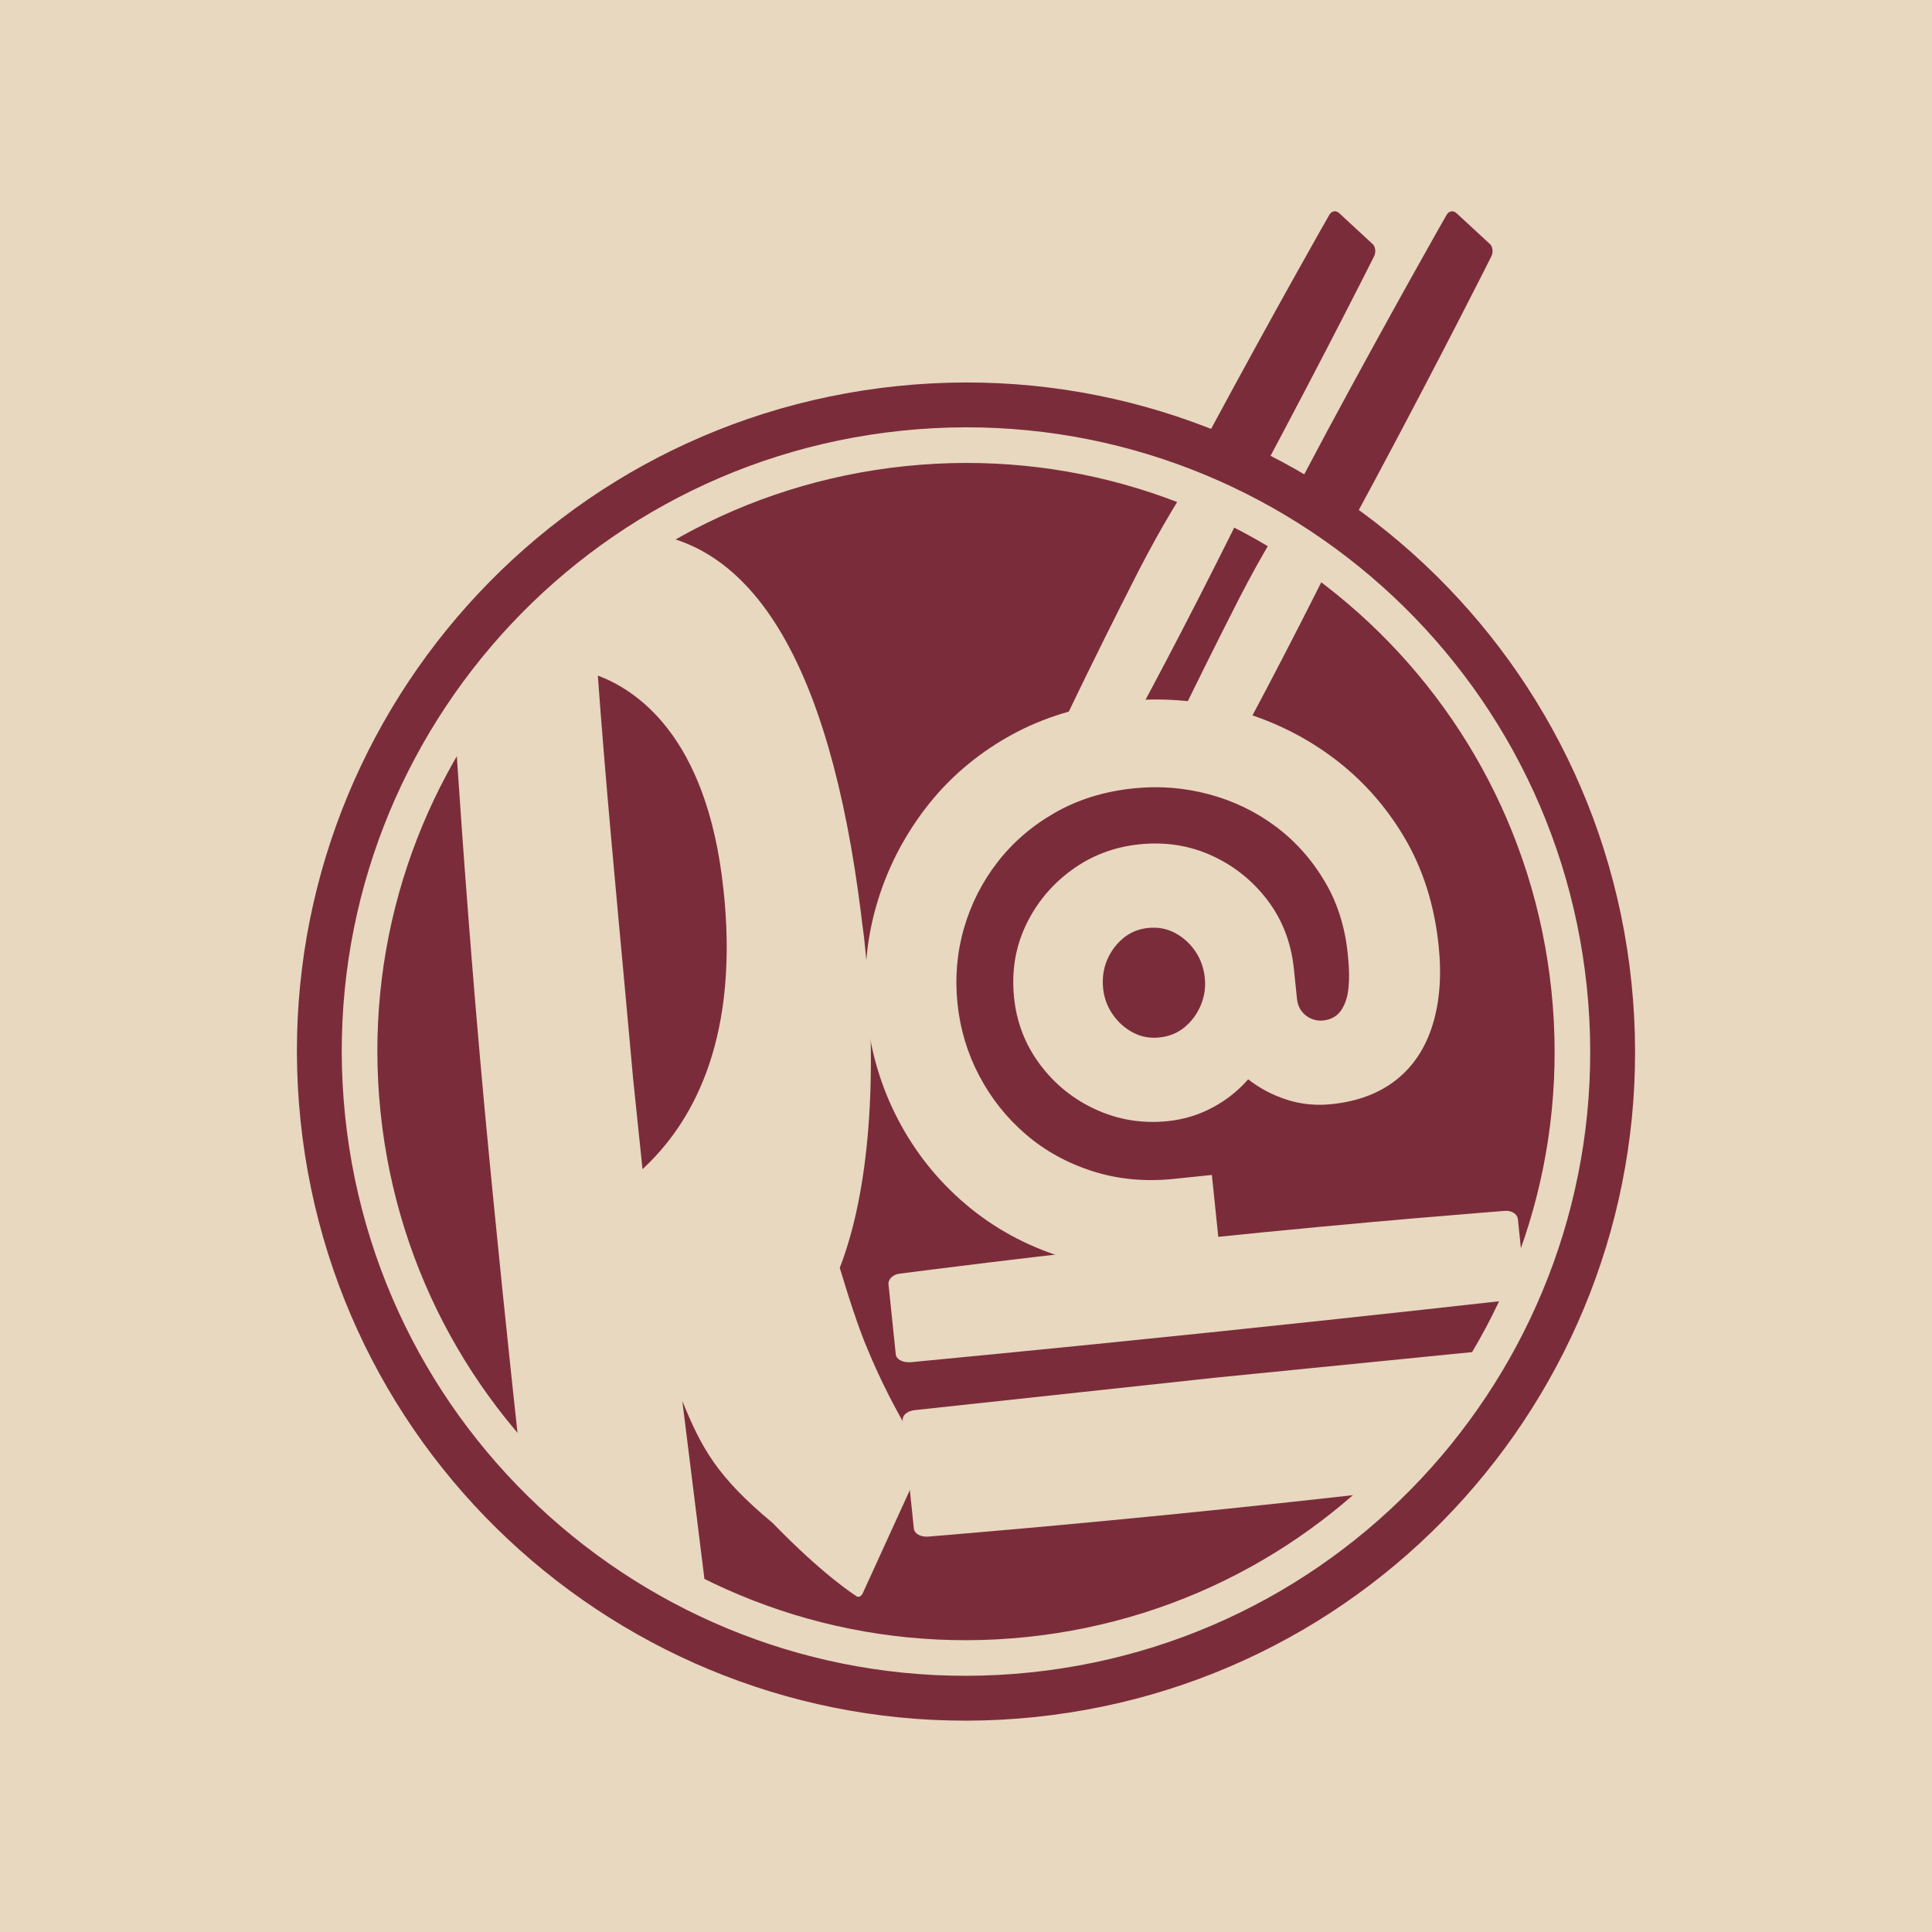
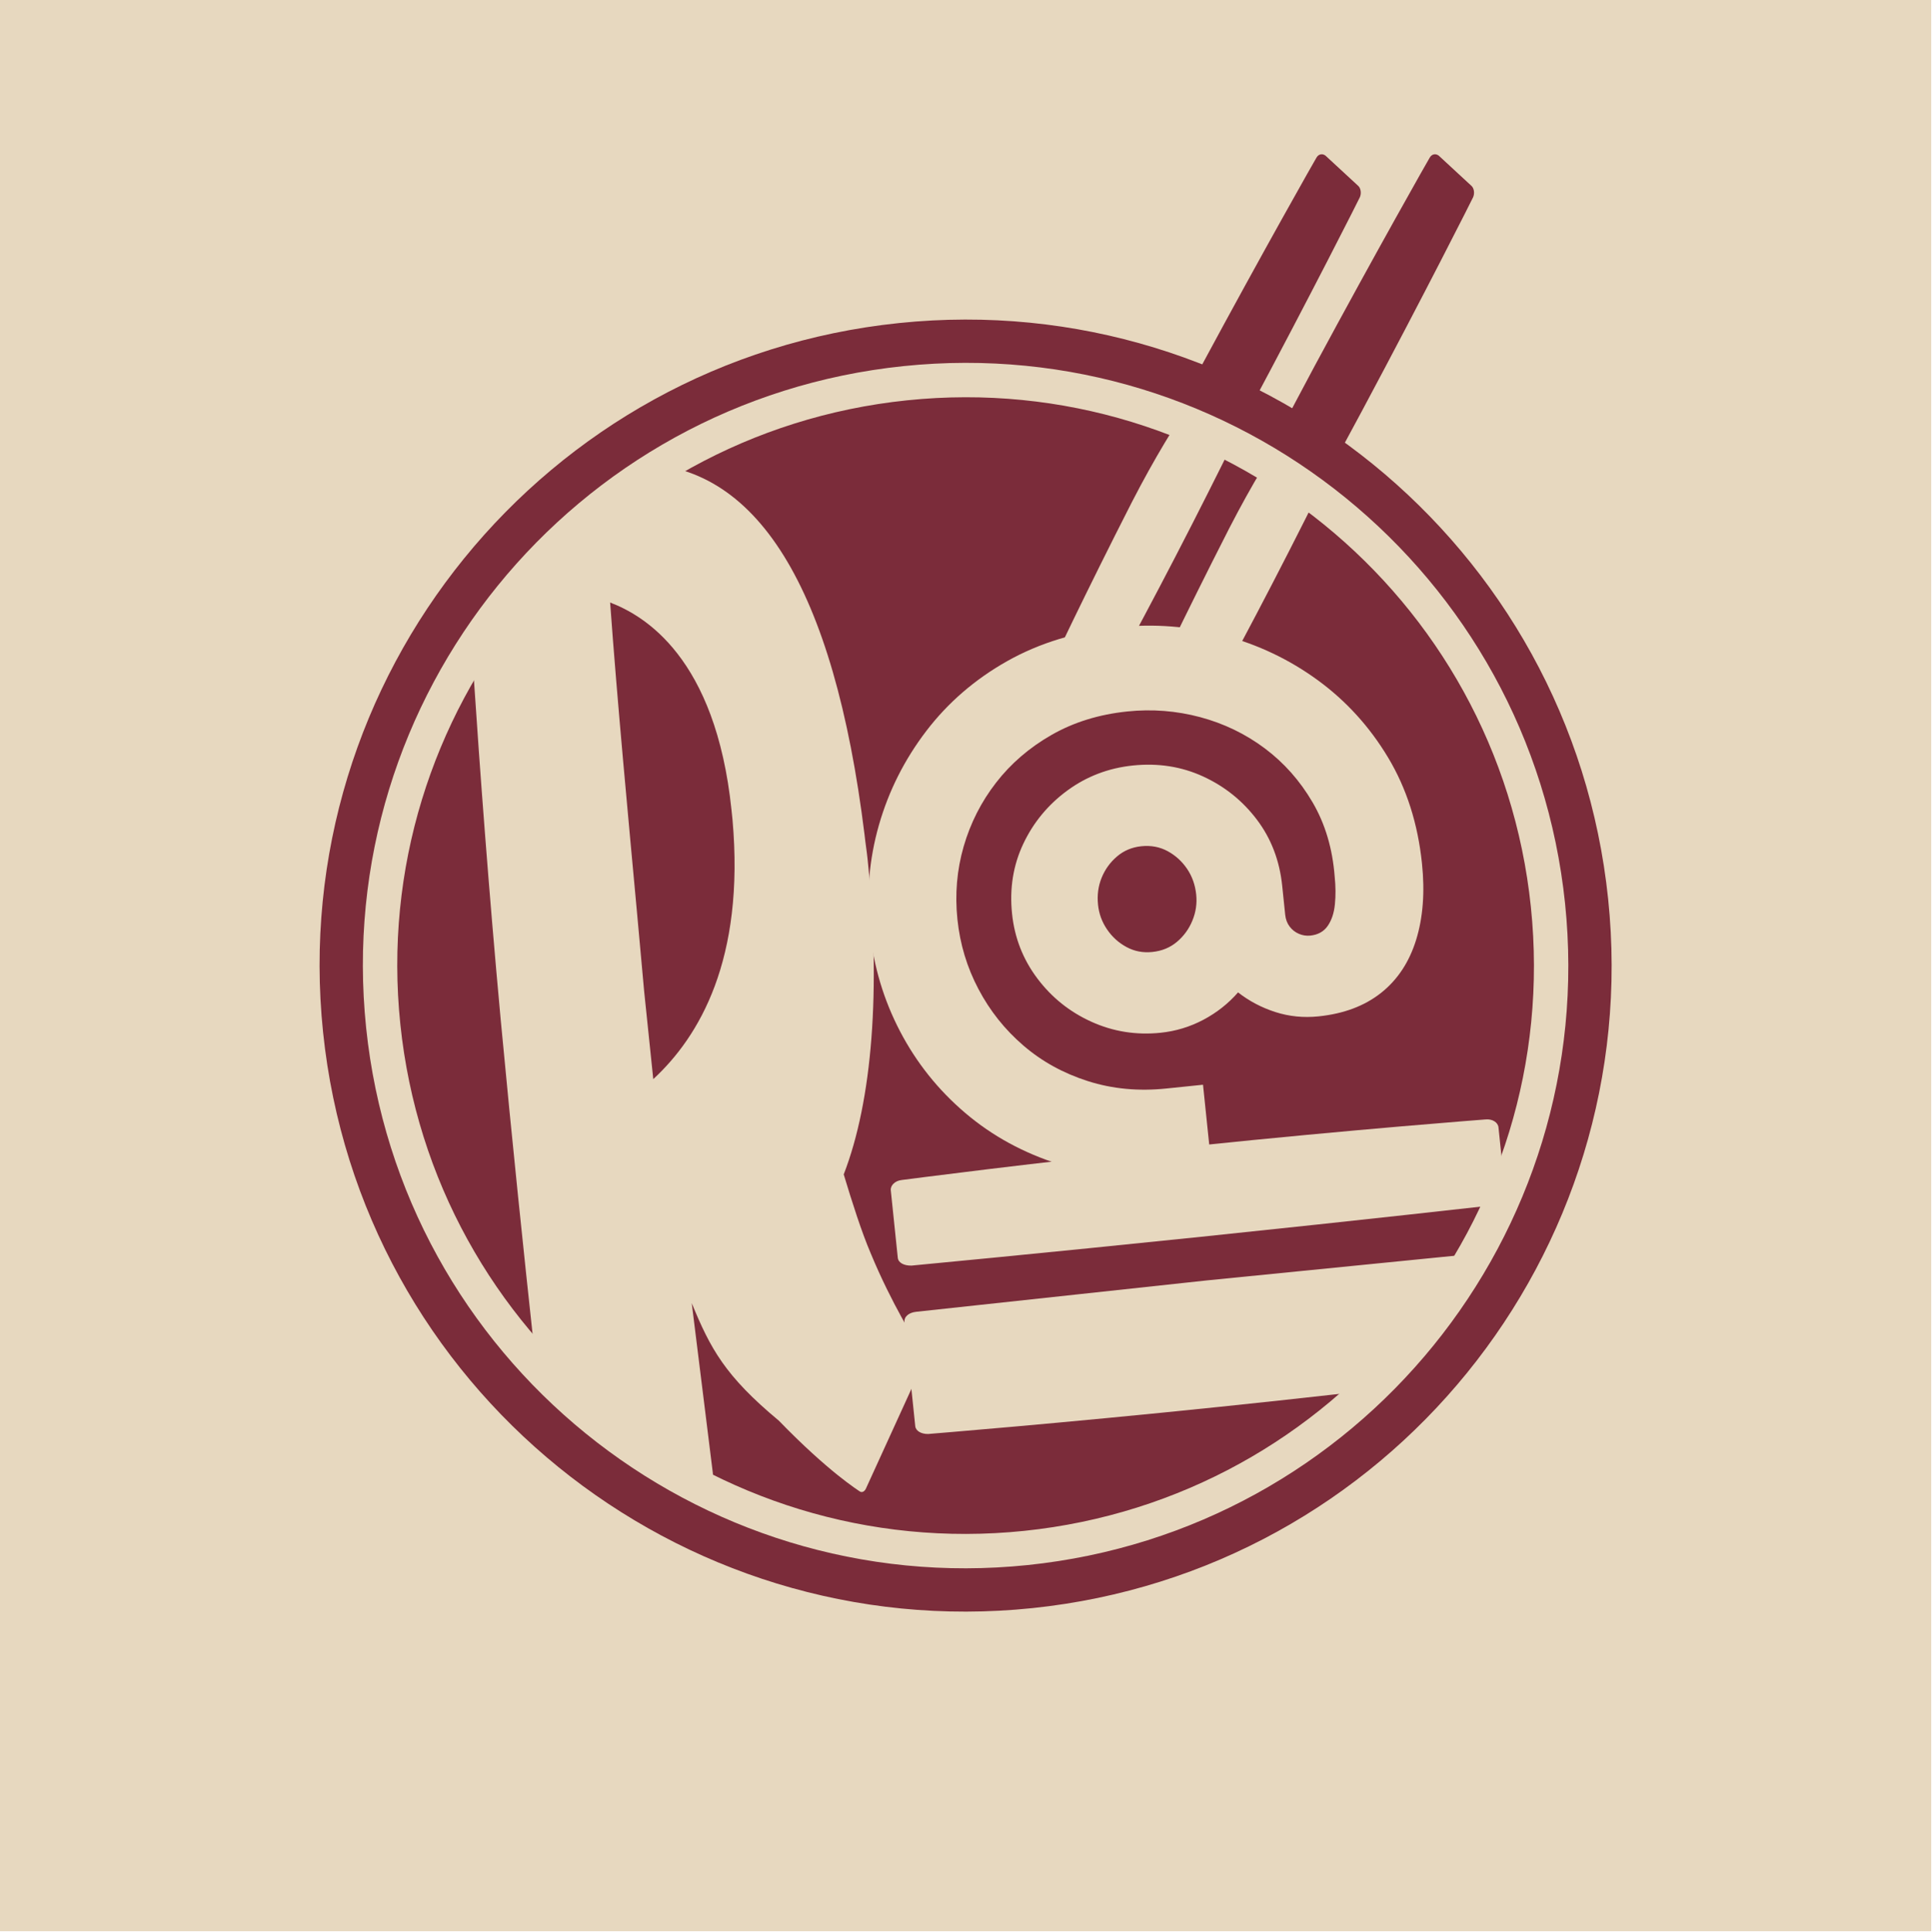
- <svg xmlns="http://www.w3.org/2000/svg" viewBox="-43.03 -155.47 280.12 280.12">
-   <rect x="-43.03" y="-155.47" width="280.12" height="280.12" fill="#e7d8bf" />
+ <svg xmlns="http://www.w3.org/2000/svg" viewBox="-47.97 -148.00 290 290">
+   <rect x="-47.97" y="-148.00" width="290" height="290" fill="#e7d8bf" />
  <defs>
    <clipPath id="clip-0">
      <path clip-rule="nonzero" d="M 45 195 L 138 195 L 138 407 L 45 407 Z M 45 195 " />
    </clipPath>
    <clipPath id="clip-1">
      <path clip-rule="nonzero" d="M 134.52 182.086 C 71.012 188.676 24.867 245.5 31.453 309.008 C 38.043 372.516 94.867 418.66 158.375 412.07 C 221.883 405.484 268.027 348.66 261.441 285.152 C 255.273 225.691 205.082 181.457 146.59 181.461 C 142.605 181.461 138.57 181.668 134.52 182.086 " />
    </clipPath>
    <clipPath id="clip-2">
      <path clip-rule="nonzero" d="M 183 181 L 227 181 L 227 247 L 183 247 Z M 183 181 " />
    </clipPath>
    <clipPath id="clip-3">
      <path clip-rule="nonzero" d="M 134.52 182.086 C 71.012 188.676 24.867 245.5 31.453 309.008 C 38.043 372.516 94.867 418.66 158.375 412.07 C 221.883 405.484 268.027 348.66 261.441 285.152 C 255.273 225.691 205.082 181.457 146.59 181.461 C 142.605 181.461 138.57 181.668 134.52 182.086 " />
    </clipPath>
    <clipPath id="clip-4">
      <path clip-rule="nonzero" d="M 131 328 L 259 328 L 259 392 L 131 392 Z M 131 328 " />
    </clipPath>
    <clipPath id="clip-5">
      <path clip-rule="nonzero" d="M 134.52 182.086 C 71.012 188.676 24.867 245.5 31.453 309.008 C 38.043 372.516 94.867 418.66 158.375 412.07 C 221.883 405.484 268.027 348.66 261.441 285.152 C 255.273 225.691 205.082 181.457 146.59 181.461 C 142.605 181.461 138.57 181.668 134.52 182.086 " />
    </clipPath>
    <clipPath id="clip-6">
      <path clip-rule="nonzero" d="M 126 228 L 239 228 L 239 340 L 126 340 Z M 126 228 " />
    </clipPath>
    <clipPath id="clip-7">
      <path clip-rule="nonzero" d="M 134.52 182.086 C 71.012 188.676 24.867 245.5 31.453 309.008 C 38.043 372.516 94.867 418.66 158.375 412.07 C 221.883 405.484 268.027 348.66 261.441 285.152 C 255.273 225.691 205.082 181.457 146.59 181.461 C 142.605 181.461 138.57 181.668 134.52 182.086 " />
    </clipPath>
    <clipPath id="clip-8">
      <path clip-rule="nonzero" d="M 163 181 L 208 181 L 208 242 L 163 242 Z M 163 181 " />
    </clipPath>
    <clipPath id="clip-9">
      <path clip-rule="nonzero" d="M 134.52 182.086 C 71.012 188.676 24.867 245.5 31.453 309.008 C 38.043 372.516 94.867 418.66 158.375 412.07 C 221.883 405.484 268.027 348.66 261.441 285.152 C 255.273 225.691 205.082 181.457 146.59 181.461 C 142.605 181.461 138.57 181.668 134.52 182.086 " />
    </clipPath>
  </defs>
  <g transform="translate(0,94.006) scale(0.74496) translate(-16.2,-427.3)">
    <path fill-rule="nonzero" fill="#7b2c3a" fill-opacity="1" d="M 225.922 142.191 C 225.832 142.422 216.176 161.594 203.531 185.246 C 190.887 208.902 180.352 227.156 180.266 227.387 C 179.824 228.191 179.035 228.305 178.422 227.73 L 171.922 221.762 C 171.309 221.188 171.133 220.152 171.57 219.465 C 171.66 219.234 181.23 200.059 193.871 176.406 C 206.605 152.754 217.051 134.383 217.141 134.27 C 217.578 133.465 218.371 133.348 218.984 133.809 L 225.57 139.895 C 226.098 140.355 226.273 141.387 225.922 142.191 " />
    <path fill-rule="nonzero" fill="#7b2c3a" fill-opacity="1" d="M 248.75 142.191 C 248.66 142.422 239.004 161.594 226.359 185.246 C 213.715 208.902 203.18 227.156 203.094 227.387 C 202.652 228.191 201.863 228.305 201.25 227.73 L 194.75 221.762 C 194.137 221.188 193.961 220.152 194.402 219.465 C 194.488 219.234 204.059 200.059 216.703 176.406 C 229.434 152.754 239.879 134.383 239.969 134.27 C 240.406 133.465 241.199 133.348 241.812 133.809 L 248.398 139.895 C 248.926 140.355 249.102 141.387 248.75 142.191 " />
    <path fill-rule="nonzero" fill="#7b2c3a" fill-opacity="1" d="M 275.965 283.645 C 283.387 355.176 231.41 419.176 159.883 426.598 C 88.352 434.016 24.348 382.043 16.93 310.512 C 9.512 238.984 61.48 174.98 133.012 167.562 C 204.543 160.141 268.543 212.113 275.965 283.645 " />
    <path fill-rule="nonzero" fill="#e7d8bf" fill-opacity="1" d="M 267.281 284.547 C 274.207 351.281 225.715 410.992 158.98 417.914 C 92.246 424.836 32.535 376.348 25.609 309.613 C 18.688 242.875 67.176 183.164 133.914 176.242 C 200.648 169.32 260.359 217.809 267.281 284.547 " />
    <path fill-rule="nonzero" fill="#7b2c3a" fill-opacity="1" d="M 260.391 285.262 C 266.918 348.188 221.195 404.492 158.266 411.023 C 95.336 417.551 39.031 371.828 32.504 308.898 C 25.977 245.969 71.699 189.664 134.629 183.137 C 197.559 176.609 253.863 222.332 260.391 285.262 " />
    <g clip-path="url(#clip-0)">
      <g clip-path="url(#clip-1)">
        <path fill-rule="nonzero" fill="#e7d8bf" fill-opacity="1" d="M 99.258 265.707 C 96.062 234.926 81.629 226.496 74.793 223.895 C 76.234 243.934 78.504 267.859 80.164 285.891 L 81.652 302.281 C 81.891 304.574 82.16 307.195 82.469 310.141 C 82.773 313.086 83.113 316.363 83.488 319.965 C 92.766 311.391 101.965 295.875 99.461 267.672 C 99.395 267.016 99.324 266.359 99.258 265.707 M 137.41 376.094 C 137.441 377.34 137.344 378.352 137.023 379.133 L 126.348 402.512 C 126.105 403.039 125.637 403.336 125.211 403.133 C 124.891 402.914 118.797 399.129 108.797 388.809 C 97.93 379.777 94.988 374.238 91.242 365.117 C 93.613 384.137 95.453 398.961 95.477 399.211 L 95.504 399.457 C 95.605 400.445 95.512 401.457 95.391 402.219 C 95.172 402.996 94.801 403.281 94.402 403.324 L 64.547 406.422 C 63.758 406.504 63.008 405.078 62.703 403.109 C 62.652 402.613 57.309 356.875 52.742 308.055 C 47.867 255.262 45.543 209.707 45.492 209.215 C 45.438 207.719 45.805 206.43 46.344 205.871 C 46.914 205.562 60.117 195.934 79.715 195.906 C 104.289 195.609 119.898 220.762 126.074 270.668 C 126.254 272.402 126.508 273.879 126.688 275.609 C 129.41 301.852 127.641 324.309 121.879 339.168 C 123.559 344.75 125.488 350.805 127.336 355.117 C 131.605 365.434 136.484 372.934 136.508 373.184 C 136.98 373.883 137.281 374.855 137.41 376.094 " />
      </g>
    </g>
    <g clip-path="url(#clip-2)">
      <g clip-path="url(#clip-3)">
        <path fill-rule="nonzero" fill="#e7d8bf" fill-opacity="1" d="M 224.773 186.941 C 224.715 187.117 221.039 195.121 211.703 213.426 C 202.367 231.73 194.477 245.93 194.418 246.105 C 194.094 246.727 193.406 246.883 192.824 246.523 L 183.68 243.867 C 183.098 243.508 182.863 242.773 183.199 242.234 C 183.258 242.059 190.23 227.281 199.566 208.977 C 208.977 190.664 216.391 182.09 216.461 181.996 C 216.785 181.375 217.473 181.219 217.113 181.219 L 226.34 183.949 C 227.773 184.512 225.023 186.328 224.773 186.941 " />
      </g>
    </g>
    <g clip-path="url(#clip-4)">
      <g clip-path="url(#clip-5)">
        <path fill-rule="nonzero" fill="#e7d8bf" fill-opacity="1" d="M 256.617 356.258 L 258.789 377.203 C 258.891 378.184 257.934 379.027 256.566 379.293 C 256.223 379.328 230.445 382.621 197.711 386.016 C 165.152 389.395 139.242 391.461 138.898 391.496 C 137.508 391.516 136.398 390.891 136.297 389.91 L 134.125 368.965 C 134.012 367.859 134.969 367.02 136.52 366.859 L 195.07 360.539 L 253.844 354.688 C 255.223 354.547 256.504 355.156 256.617 356.258 M 253.859 329.676 L 255.27 343.273 C 255.371 344.254 254.254 345.238 252.875 345.379 C 252.703 345.398 226.715 348.34 193.98 351.738 C 161.422 355.113 135.727 357.531 135.551 357.551 C 133.988 357.586 132.879 356.961 132.777 355.98 L 131.367 342.383 C 131.266 341.402 132.211 340.438 133.59 340.297 C 133.934 340.262 159.699 336.844 192.262 333.469 C 224.996 330.07 250.914 328.125 251.258 328.09 C 252.637 327.949 253.758 328.699 253.859 329.676 " />
      </g>
    </g>
    <g clip-path="url(#clip-6)">
      <g clip-path="url(#clip-7)">
        <path fill-rule="nonzero" fill="#e7d8bf" fill-opacity="1" d="M 184.07 294.336 C 186.02 294.137 187.684 293.449 189.062 292.281 C 190.441 291.113 191.477 289.684 192.168 287.992 C 192.863 286.305 193.117 284.562 192.93 282.766 C 192.727 280.816 192.113 279.082 191.086 277.57 C 190.062 276.062 188.754 274.875 187.168 274.012 C 185.578 273.152 183.809 272.82 181.859 273.023 C 179.984 273.219 178.355 273.902 176.98 275.07 C 175.602 276.238 174.566 277.668 173.875 279.355 C 173.18 281.047 172.938 282.867 173.141 284.816 C 173.324 286.613 173.93 288.27 174.953 289.777 C 175.98 291.293 177.285 292.477 178.875 293.336 C 180.461 294.199 182.195 294.531 184.07 294.336 M 188.723 339.188 C 180.289 340.062 172.484 339.375 165.305 337.121 C 158.129 334.863 151.812 331.418 146.359 326.773 C 140.906 322.133 136.531 316.648 133.23 310.324 C 129.93 303.996 127.91 297.242 127.164 290.062 C 126.402 282.723 127.008 275.617 128.977 268.742 C 130.945 261.871 134.121 255.566 138.496 249.824 C 142.871 244.086 148.32 239.375 154.844 235.699 C 161.367 232.027 168.848 229.75 177.277 228.875 C 184.461 228.133 191.52 228.68 198.457 230.523 C 205.398 232.371 211.727 235.383 217.449 239.562 C 223.168 243.746 227.891 248.938 231.609 255.141 C 235.332 261.344 237.609 268.465 238.441 276.508 C 239.043 282.285 238.645 287.414 237.258 291.898 C 235.867 296.383 233.516 299.941 230.199 302.574 C 226.879 305.207 222.684 306.785 217.609 307.312 C 214.562 307.629 211.652 307.336 208.879 306.441 C 206.102 305.547 203.598 304.227 201.367 302.484 C 199.391 304.742 197.055 306.582 194.363 308.008 C 191.672 309.43 188.801 310.301 185.758 310.617 C 180.84 311.125 176.184 310.387 171.797 308.395 C 167.406 306.406 163.77 303.484 160.887 299.641 C 158.004 295.801 156.309 291.457 155.809 286.617 C 155.281 281.543 156.035 276.848 158.074 272.531 C 160.113 268.219 163.074 264.637 166.961 261.785 C 170.848 258.938 175.25 257.258 180.168 256.746 C 185.242 256.223 189.957 256.957 194.305 258.949 C 198.656 260.945 202.27 263.844 205.152 267.648 C 208.031 271.453 209.734 275.895 210.262 280.969 L 210.867 286.824 C 210.965 287.762 211.266 288.559 211.766 289.215 C 212.27 289.875 212.891 290.363 213.637 290.68 C 214.379 290.996 215.141 291.113 215.922 291.035 C 217.48 290.871 218.656 290.219 219.445 289.07 C 220.234 287.922 220.715 286.473 220.887 284.719 C 221.062 282.965 221.047 281.113 220.844 279.16 C 220.418 273.523 218.934 268.527 216.391 264.176 C 213.848 259.824 210.629 256.191 206.738 253.281 C 202.844 250.371 198.504 248.277 193.715 246.996 C 188.926 245.719 184.035 245.336 179.039 245.855 C 173.34 246.445 168.254 248.02 163.785 250.574 C 159.316 253.129 155.586 256.336 152.594 260.199 C 149.598 264.059 147.422 268.352 146.055 273.07 C 144.691 277.789 144.273 282.684 144.797 287.758 C 145.316 292.754 146.73 297.441 149.039 301.816 C 151.344 306.195 154.363 309.984 158.09 313.191 C 161.812 316.395 166.145 318.785 171.086 320.363 C 176.02 321.941 181.301 322.441 186.922 321.855 L 194.301 321.094 L 196.098 338.426 Z M 188.723 339.188 " />
      </g>
    </g>
    <g clip-path="url(#clip-8)">
      <g clip-path="url(#clip-9)">
        <path fill-rule="nonzero" fill="#e7d8bf" fill-opacity="1" d="M 205.156 181.66 C 205.094 181.836 201.418 189.84 192.082 208.145 C 182.746 226.449 174.859 240.648 174.801 240.824 C 174.473 241.445 173.789 241.602 173.203 241.242 L 164.062 238.586 C 163.477 238.227 163.246 237.492 163.578 236.953 C 163.641 236.777 170.609 222 179.945 203.695 C 189.359 185.383 196.773 176.809 196.84 176.715 C 197.168 176.094 197.852 175.938 197.492 175.938 L 206.723 178.668 C 208.152 179.23 205.402 181.047 205.156 181.66 " />
      </g>
    </g>
  </g>
</svg>
